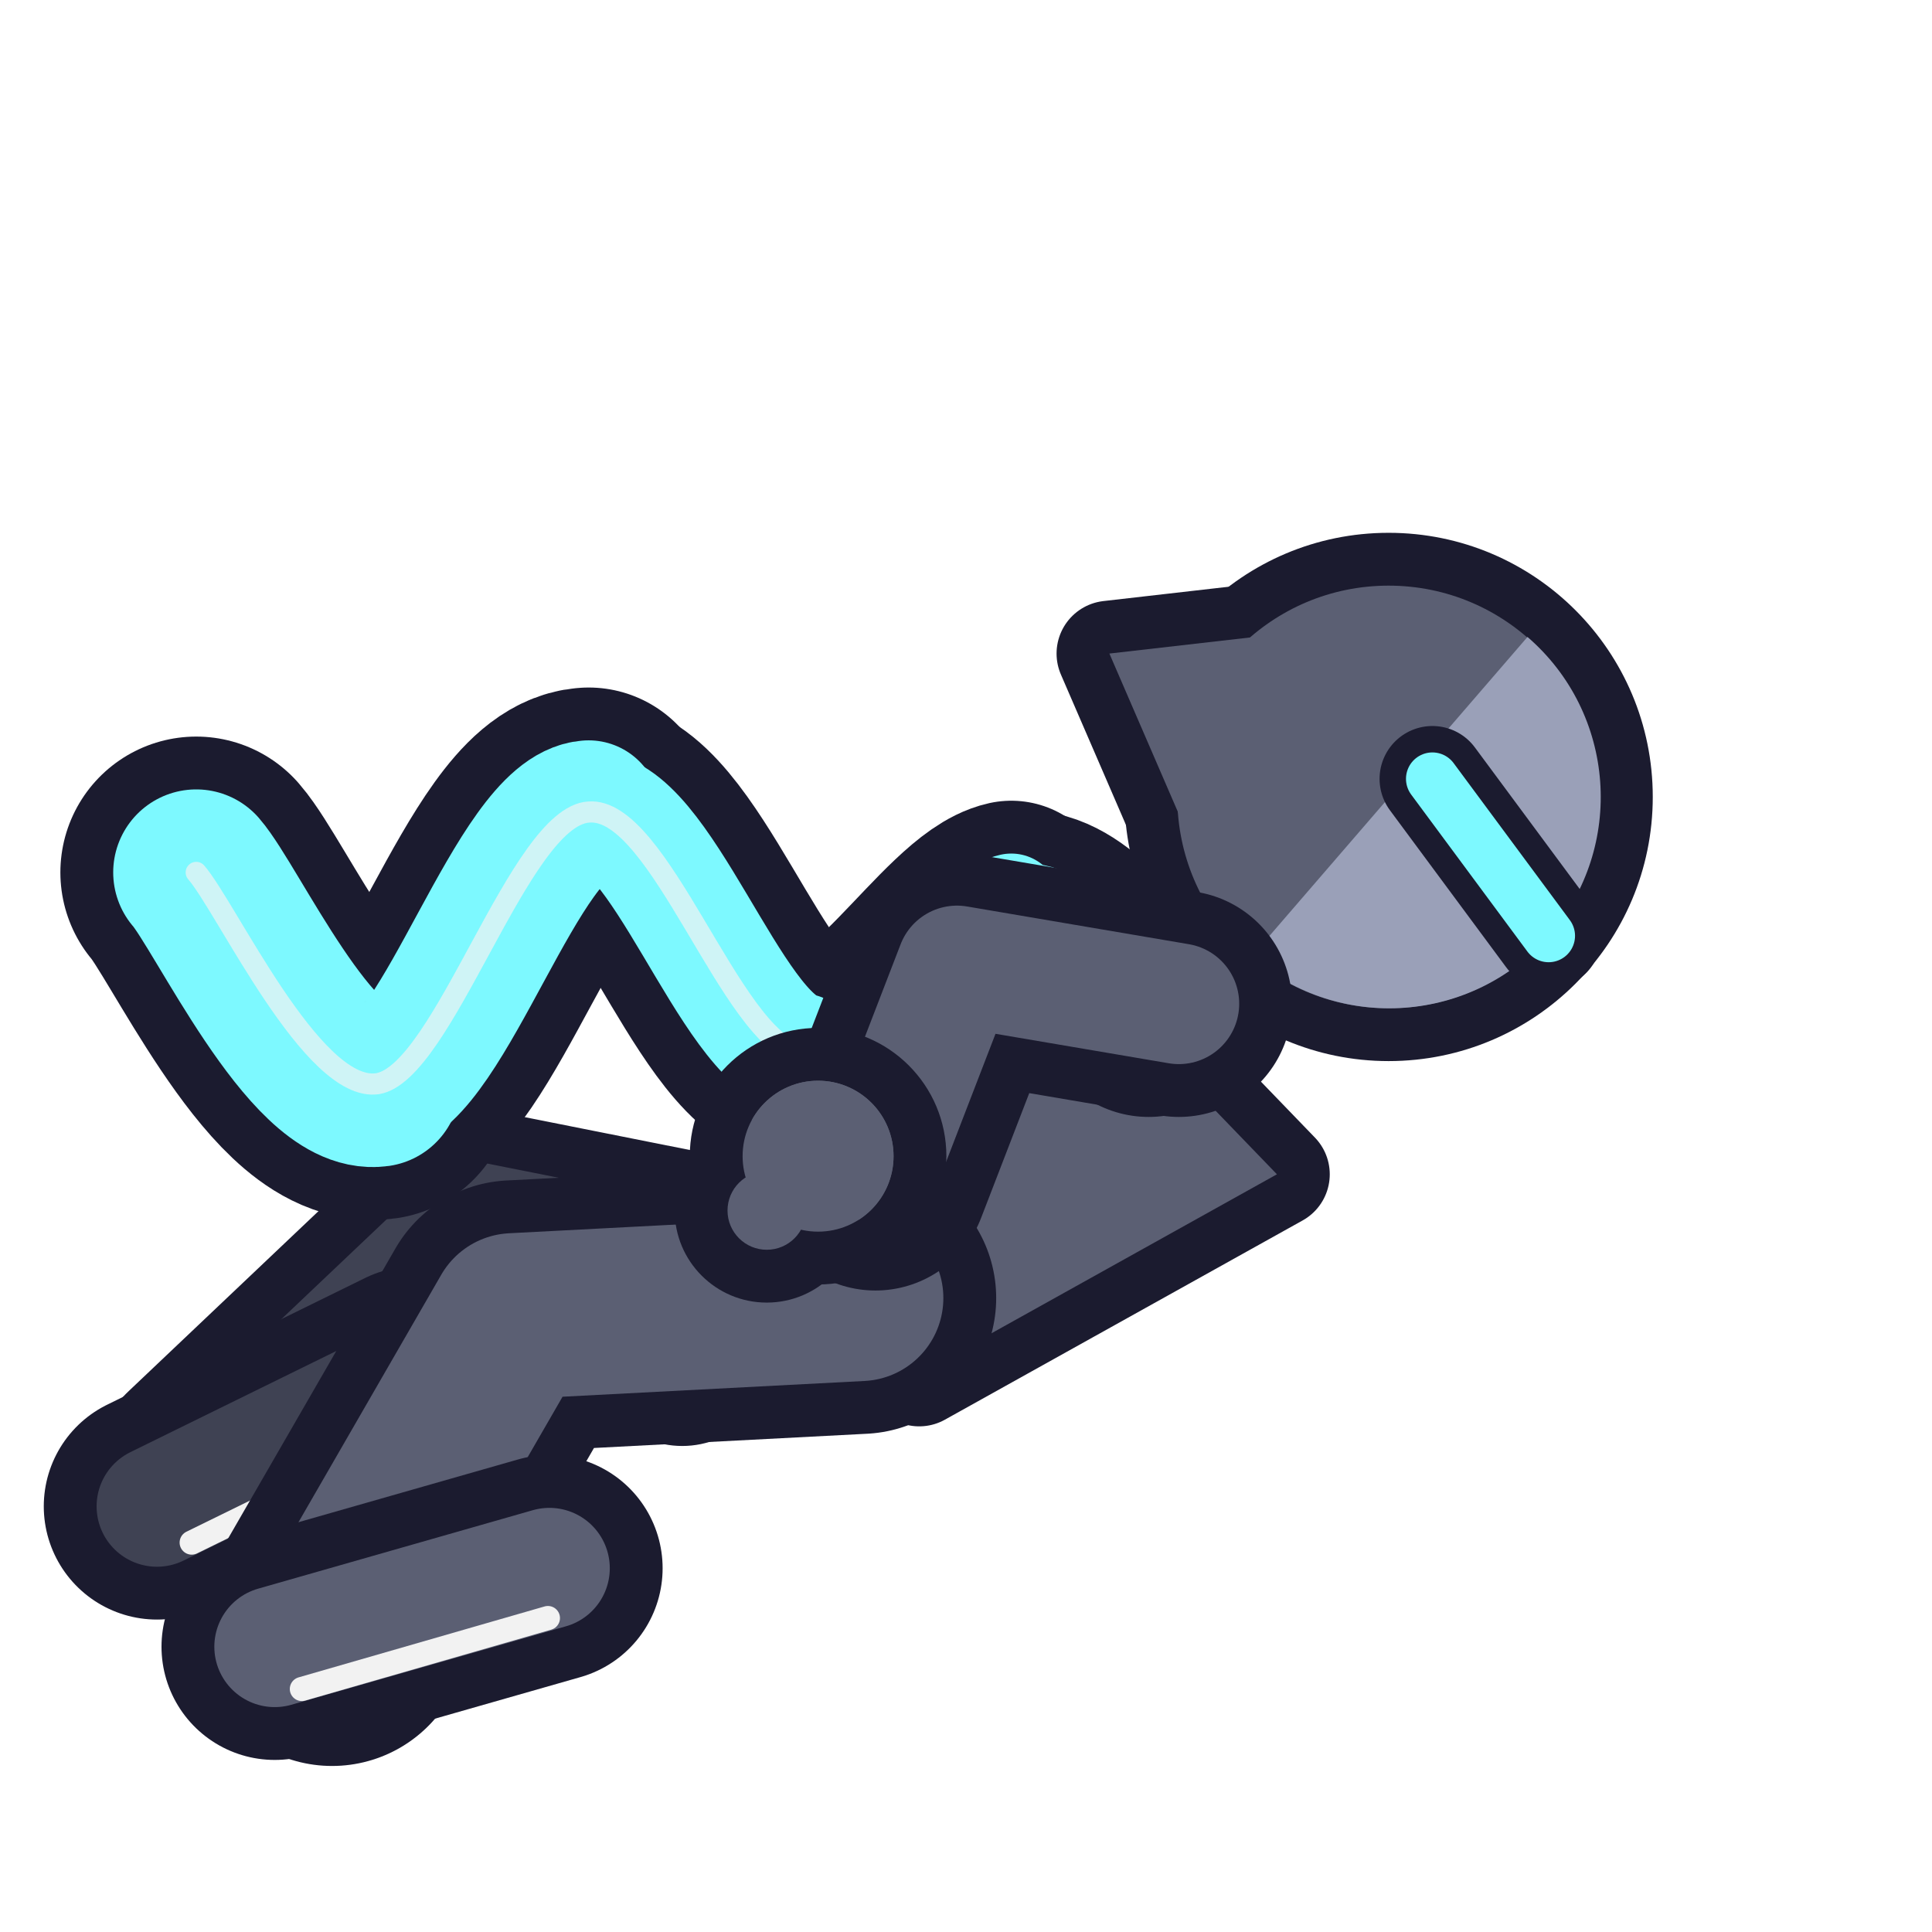
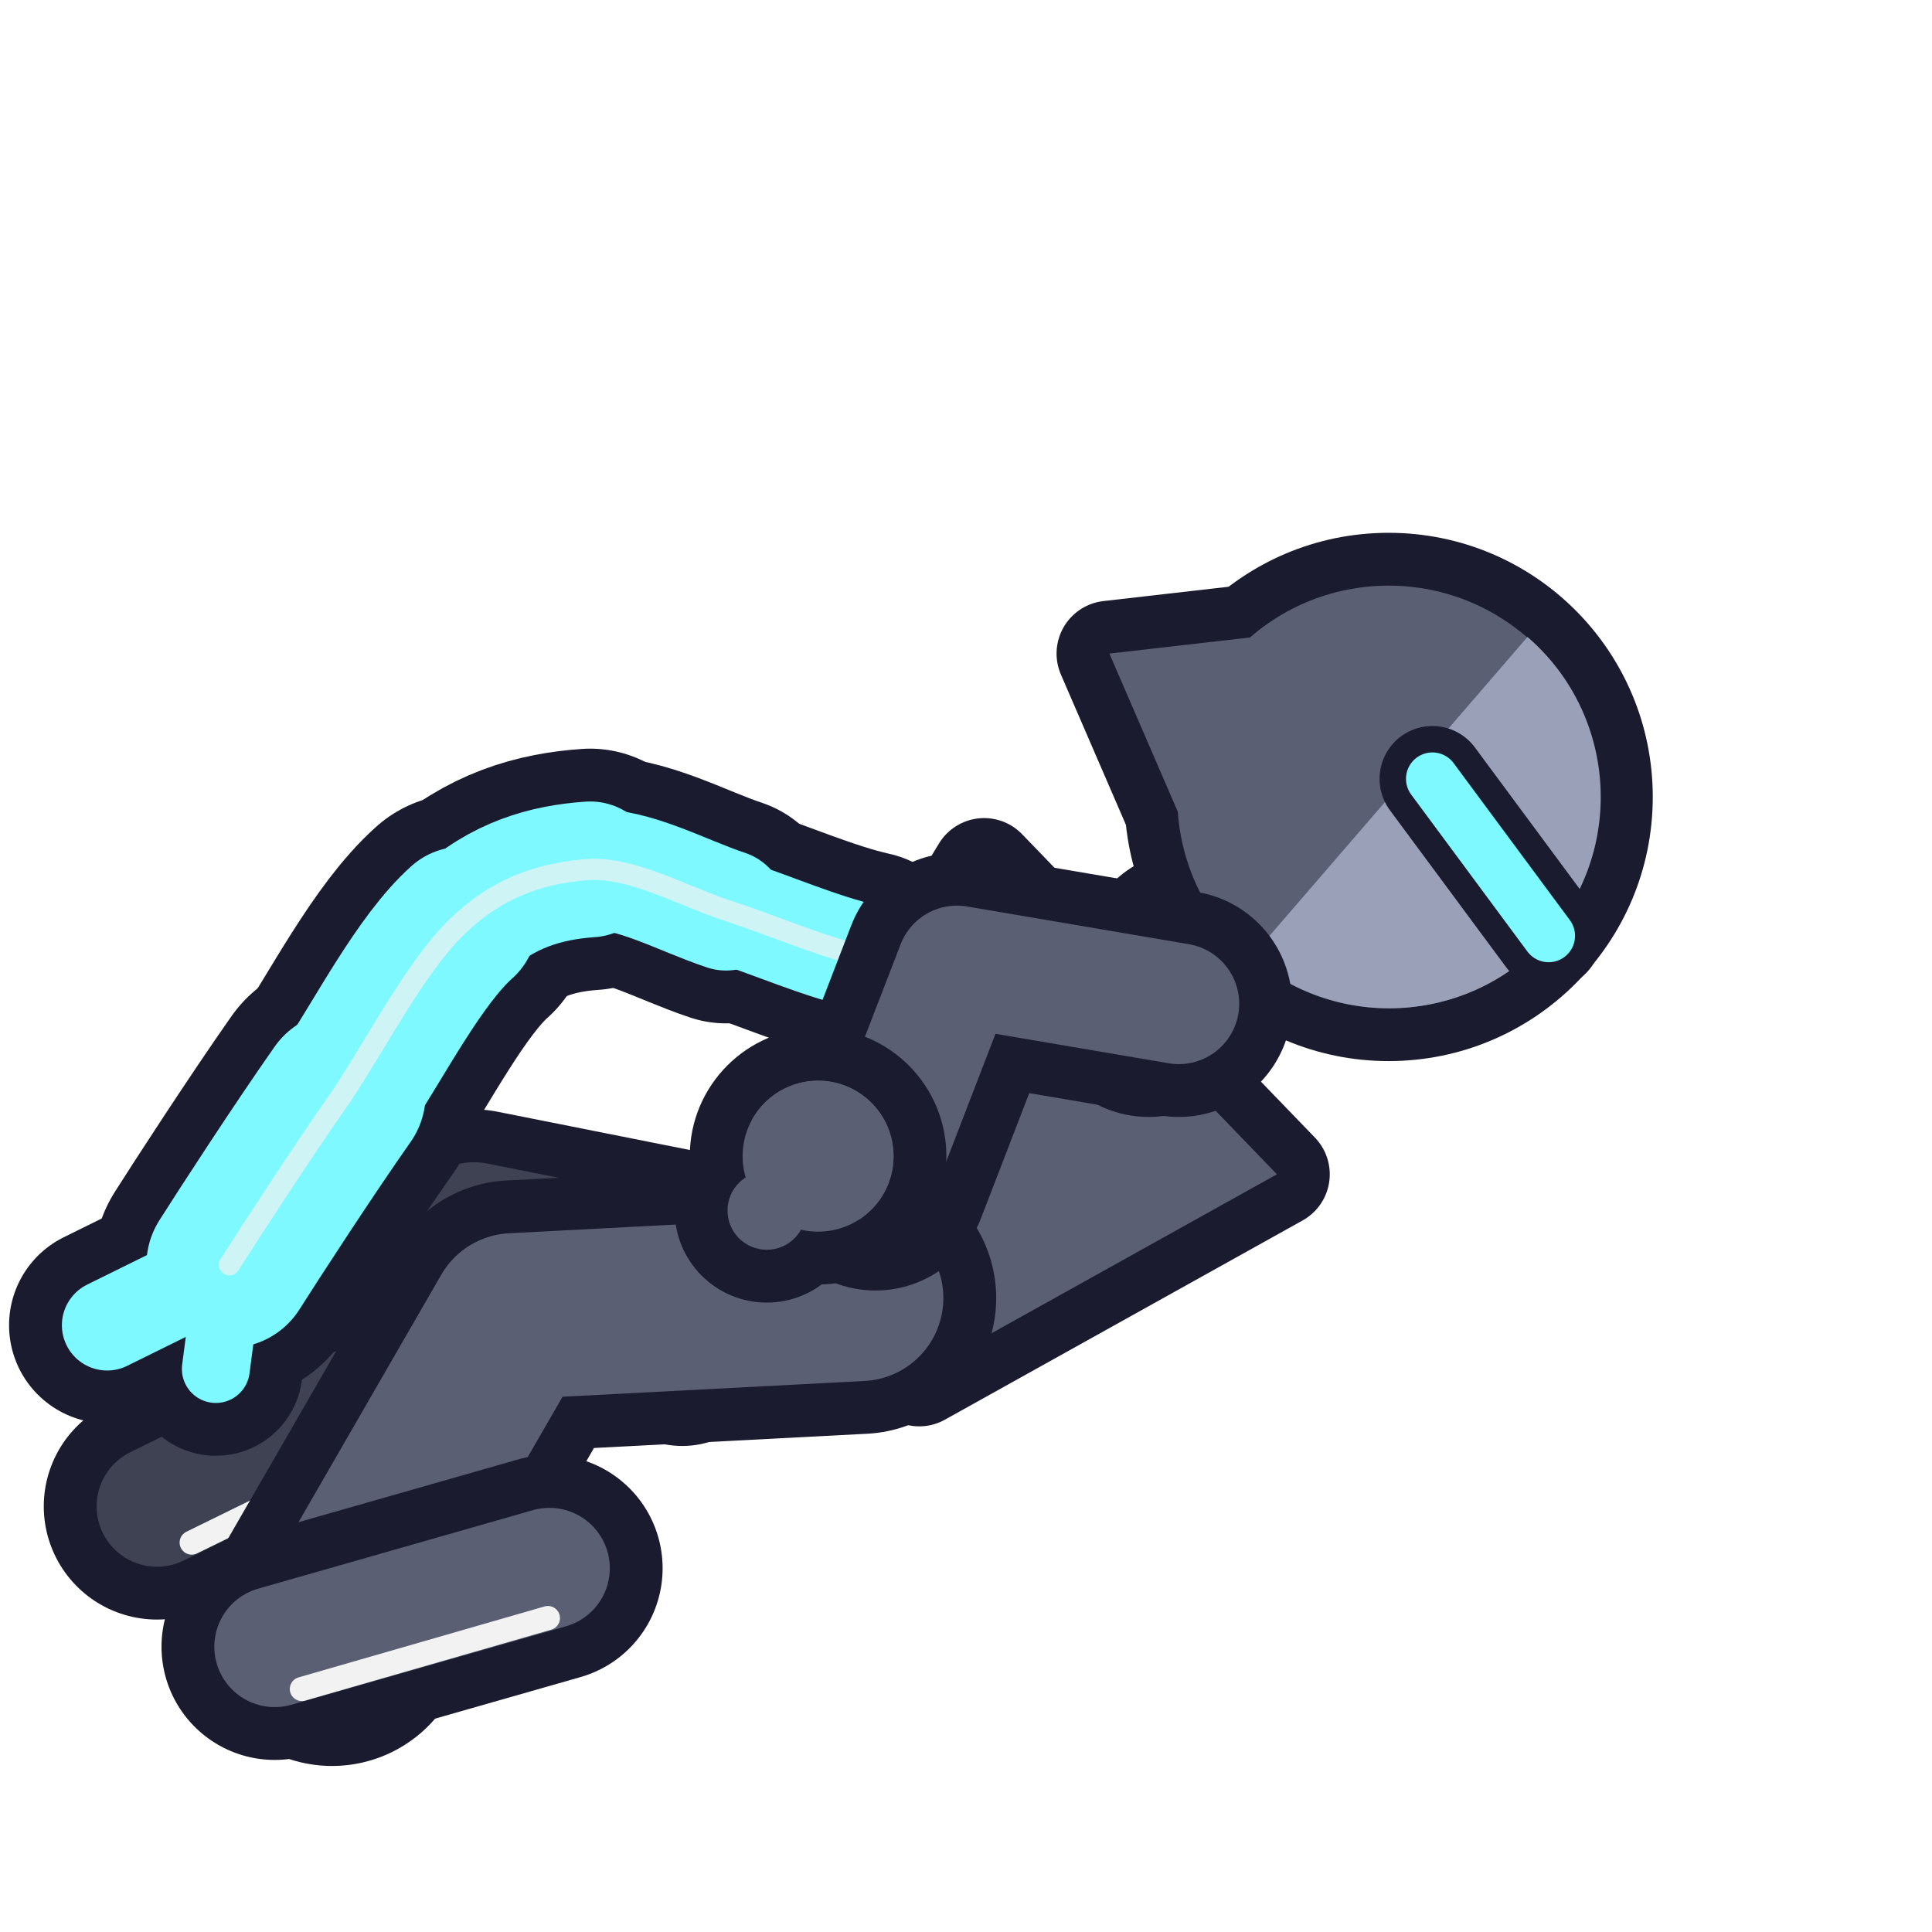
<svg xmlns="http://www.w3.org/2000/svg" viewBox="0 0 128 128" width="128" height="128" shape-rendering="geometricPrecision">
  <polyline points="73.1,66.5 64.7,79 52.4,87.5" fill="none" stroke="#1b1b2f" stroke-width="14" stroke-linecap="round" stroke-linejoin="round" />
  <polyline points="73.1,66.5 64.7,79 52.4,87.5" fill="none" stroke="#3f4253" stroke-width="7" stroke-linecap="round" stroke-linejoin="round" />
  <circle cx="48.7" cy="86.2" r="8.5" fill="#1b1b2f" />
  <circle cx="48.7" cy="86.2" r="5" fill="#3f4253" />
  <circle cx="45.2" cy="89.7" r="6.1" fill="#1b1b2f" />
  <circle cx="45.2" cy="89.7" r="2.6" fill="#3f4253" />
  <circle cx="48.7" cy="86.2" r="5" fill="#3f4253" />
  <polyline points="54,86 31.4,81.5 14,98" fill="none" stroke="#1b1b2f" stroke-width="16" stroke-linecap="round" stroke-linejoin="round" />
  <polyline points="54,86 31.4,81.5 14,98" fill="none" stroke="#3f4253" stroke-width="9" stroke-linecap="round" stroke-linejoin="round" />
  <polyline points="10.4,99.8 27.5,91.4" fill="none" stroke="#1b1b2f" stroke-width="15" stroke-linecap="round" stroke-linejoin="round" />
  <polyline points="10.4,99.8 27.5,91.4" fill="none" stroke="#3f4253" stroke-width="8" stroke-linecap="round" stroke-linejoin="round" />
  <polyline points="12.7,102.2 28,94.7" fill="none" stroke="#f2f2f2" stroke-width="1.6" stroke-linecap="round" />
  <polygon points="65.2,57.7 51.1,81 60.9,91 84.6,77.8" fill="#5b5f73" stroke="#1b1b2f" stroke-width="7" stroke-linejoin="round" />
  <polygon points="65.2,57.7 51.1,81 60.9,91 84.6,77.8" fill="#5b5f73" stroke="none" />
  <polyline points="79,63.8 76.1,66.5" fill="none" stroke="#1b1b2f" stroke-width="15" stroke-linecap="round" stroke-linejoin="round" />
  <polyline points="79,63.8 76.1,66.5" fill="none" stroke="#5b5f73" stroke-width="8" stroke-linecap="round" stroke-linejoin="round" />
-   <path d="M 75,64.8 C 73.7,63.9 70.7,58.9 67,59.8" fill="none" stroke="#1b1b2f" stroke-width="12" stroke-linecap="round" />
-   <path d="M 67,59.8 C 63.4,60.6 57.7,70.8 53,69.8" fill="none" stroke="#1b1b2f" stroke-width="13.5" stroke-linecap="round" />
-   <path d="M 53,69.8 C 48.4,68.8 43.7,53.4 39,53.8" fill="none" stroke="#1b1b2f" stroke-width="15" stroke-linecap="round" />
-   <path d="M 39,53.8 C 34.4,54.1 29.4,71.1 25,71.8" fill="none" stroke="#1b1b2f" stroke-width="16.5" stroke-linecap="round" />
-   <path d="M 25,71.8 C 20.7,72.4 15,60.1 13,57.8" fill="none" stroke="#1b1b2f" stroke-width="18" stroke-linecap="round" />
-   <path d="M 75,64.8 C 73.7,63.9 70.7,58.9 67,59.8" fill="none" stroke="#7df9ff" stroke-width="5" stroke-linecap="round" />
-   <path d="M 67,59.8 C 63.4,60.6 57.7,70.8 53,69.8" fill="none" stroke="#7df9ff" stroke-width="6.5" stroke-linecap="round" />
-   <path d="M 53,69.8 C 48.4,68.8 43.7,53.4 39,53.8" fill="none" stroke="#7df9ff" stroke-width="8" stroke-linecap="round" />
-   <path d="M 39,53.8 C 34.4,54.1 29.4,71.1 25,71.8" fill="none" stroke="#7df9ff" stroke-width="9.5" stroke-linecap="round" />
-   <path d="M 25,71.8 C 20.7,72.4 15,60.1 13,57.8" fill="none" stroke="#7df9ff" stroke-width="11" stroke-linecap="round" />
-   <path d="M 75,64.8 C 73.7,63.9 70.7,58.9 67,59.8 C 63.4,60.6 57.7,70.8 53,69.8 C 48.4,68.8 43.7,53.4 39,53.8 C 34.4,54.1 29.4,71.1 25,71.8 C 20.7,72.4 15,60.1 13,57.8" fill="none" stroke="#f2f2f2" stroke-width="1.4" stroke-linecap="round" stroke-linejoin="round" opacity="0.7" />
+   <path d="M 75,64.8 C 73.6,64.7 69.6,64.5 66.7,64.2" fill="none" stroke="#1b1b2f" stroke-width="12" stroke-linecap="round" />
+   <path d="M 66.7,64.2 C 63.7,64 60.5,64.1 57.4,63.4" fill="none" stroke="#1b1b2f" stroke-width="13" stroke-linecap="round" />
+   <path d="M 57.4,63.4 C 54.3,62.7 51.2,61.3 48.1,60.3" fill="none" stroke="#1b1b2f" stroke-width="14" stroke-linecap="round" />
+   <path d="M 48.1,60.3 C 45.1,59.3 42,57.5 39.1,57.6" fill="none" stroke="#1b1b2f" stroke-width="15" stroke-linecap="round" />
+   <path d="M 39.1,57.6 C 36.2,57.8 33.3,58.6 30.6,61.1" fill="none" stroke="#1b1b2f" stroke-width="16" stroke-linecap="round" />
+   <path d="M 30.6,61.1 C 27.8,63.6 25.2,68.7 22.7,72.5" fill="none" stroke="#1b1b2f" stroke-width="17" stroke-linecap="round" />
+   <path d="M 22.7,72.5 C 20.1,76.2 16.4,81.9 15.2,83.8" fill="none" stroke="#1b1b2f" stroke-width="18" stroke-linecap="round" />
+   <polyline points="15.2,83.8 7.1,87.8" fill="none" stroke="#1b1b2f" stroke-width="13" stroke-linecap="round" />
+   <polyline points="15.2,83.8 14.3,90.7" fill="none" stroke="#1b1b2f" stroke-width="11.5" stroke-linecap="round" />
+   <path d="M 75,64.8 C 73.6,64.7 69.6,64.5 66.7,64.2" fill="none" stroke="#7df9ff" stroke-width="5" stroke-linecap="round" />
+   <path d="M 66.7,64.2 C 63.7,64 60.5,64.1 57.4,63.4" fill="none" stroke="#7df9ff" stroke-width="6" stroke-linecap="round" />
+   <path d="M 57.4,63.4 C 54.3,62.7 51.2,61.3 48.1,60.3" fill="none" stroke="#7df9ff" stroke-width="7" stroke-linecap="round" />
+   <path d="M 48.1,60.3 C 45.1,59.3 42,57.5 39.1,57.6" fill="none" stroke="#7df9ff" stroke-width="8" stroke-linecap="round" />
+   <path d="M 39.1,57.6 C 36.2,57.8 33.3,58.6 30.6,61.1" fill="none" stroke="#7df9ff" stroke-width="9" stroke-linecap="round" />
+   <path d="M 30.6,61.1 C 27.8,63.6 25.2,68.7 22.7,72.5" fill="none" stroke="#7df9ff" stroke-width="10" stroke-linecap="round" />
+   <path d="M 22.7,72.5 C 20.1,76.2 16.4,81.9 15.2,83.8" fill="none" stroke="#7df9ff" stroke-width="11" stroke-linecap="round" />
+   <polyline points="15.2,83.8 7.1,87.8" fill="none" stroke="#7df9ff" stroke-width="6" stroke-linecap="round" />
+   <polyline points="15.2,83.8 14.3,90.7" fill="none" stroke="#7df9ff" stroke-width="4.5" stroke-linecap="round" />
+   <path d="M 75,64.8 C 73.6,64.7 69.6,64.5 66.7,64.2 C 63.7,64 60.5,64.1 57.4,63.4 C 54.3,62.7 51.2,61.3 48.1,60.3 C 45.1,59.3 42,57.5 39.1,57.6 C 36.2,57.8 33.3,58.6 30.6,61.1 C 27.8,63.6 25.2,68.7 22.7,72.5 C 20.1,76.2 16.4,81.9 15.2,83.8" fill="none" stroke="#f2f2f2" stroke-width="1.4" stroke-linecap="round" stroke-linejoin="round" opacity="0.7" />
  <polyline points="57,86 34,87.2 22,108" fill="none" stroke="#1b1b2f" stroke-width="18" stroke-linecap="round" stroke-linejoin="round" />
  <polyline points="57,86 34,87.2 22,108" fill="none" stroke="#5b5f73" stroke-width="11" stroke-linecap="round" stroke-linejoin="round" />
  <polyline points="18.2,109.1 36.4,103.9" fill="none" stroke="#1b1b2f" stroke-width="15" stroke-linecap="round" stroke-linejoin="round" />
  <polyline points="18.2,109.1 36.4,103.9" fill="none" stroke="#5b5f73" stroke-width="8" stroke-linecap="round" stroke-linejoin="round" />
  <polyline points="20,111.9 36.3,107.2" fill="none" stroke="#f2f2f2" stroke-width="1.6" stroke-linecap="round" />
  <polygon points="97.1,40.6 73.5,43.3 81.2,61.1" fill="#5b5f73" stroke="#1b1b2f" stroke-width="7" stroke-linejoin="round" />
  <circle cx="92" cy="52.8" r="17.5" fill="#1b1b2f" />
  <polygon points="97.1,40.6 73.5,43.3 81.2,61.1" fill="#5b5f73" />
  <circle cx="92" cy="52.8" r="14" fill="#5b5f73" />
  <path d="M 101.2,42.2 A 14 14 0 0 1 82.9,63.4 Z" fill="#9aa0b8" />
  <polyline points="94.9,51.6 102.6,62" fill="none" stroke="#1b1b2f" stroke-width="7" stroke-linecap="round" />
  <polyline points="94.9,51.6 102.6,62" fill="none" stroke="#7df9ff" stroke-width="3.5" stroke-linecap="round" />
  <polyline points="78.1,66.5 63.4,64 58,78" fill="none" stroke="#1b1b2f" stroke-width="15" stroke-linecap="round" stroke-linejoin="round" />
  <polyline points="78.1,66.5 63.4,64 58,78" fill="none" stroke="#5b5f73" stroke-width="8" stroke-linecap="round" stroke-linejoin="round" />
  <circle cx="54.2" cy="76.6" r="8.5" fill="#1b1b2f" />
  <circle cx="54.2" cy="76.6" r="5" fill="#5b5f73" />
  <circle cx="50.8" cy="80.2" r="6.1" fill="#1b1b2f" />
  <circle cx="50.8" cy="80.2" r="2.6" fill="#5b5f73" />
  <circle cx="54.2" cy="76.6" r="5" fill="#5b5f73" />
</svg>
